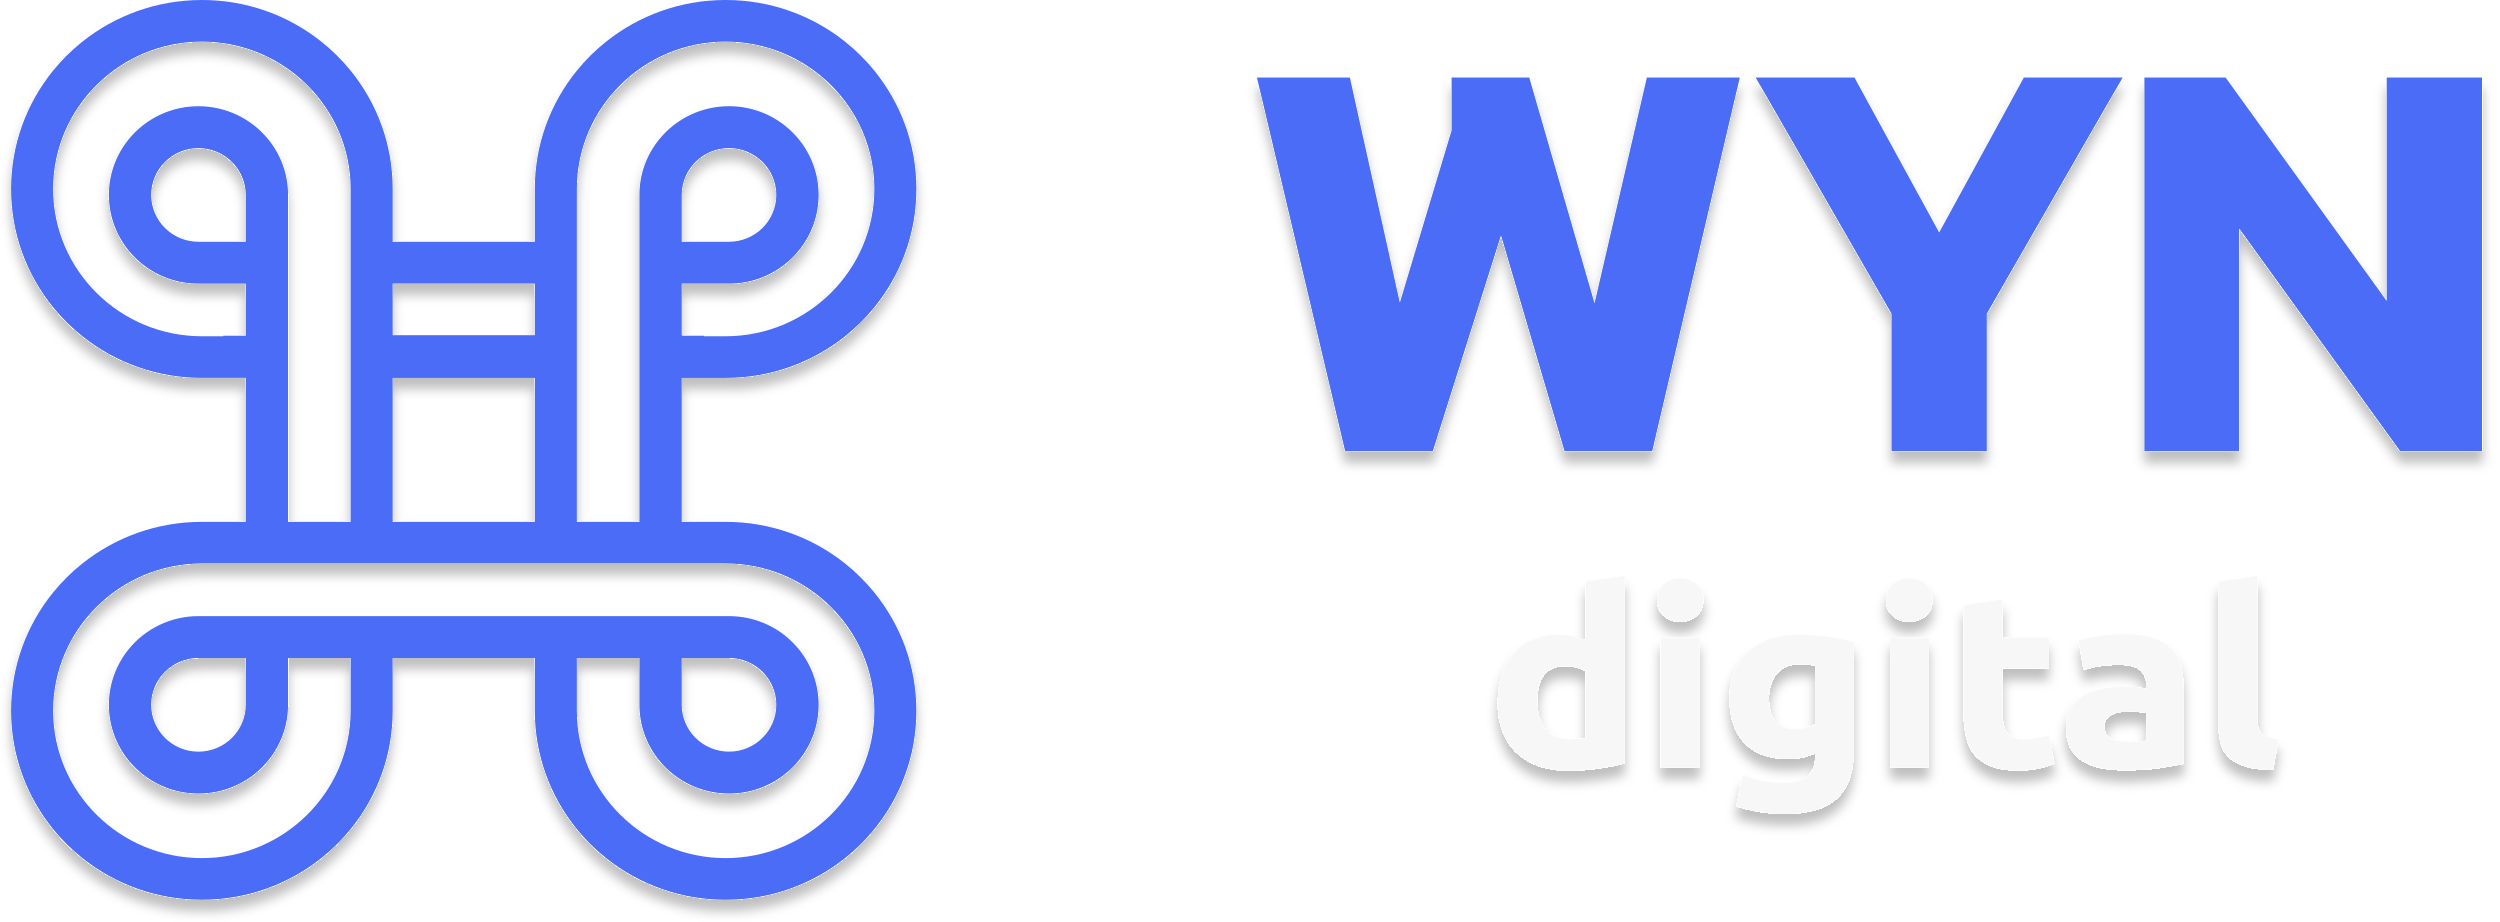
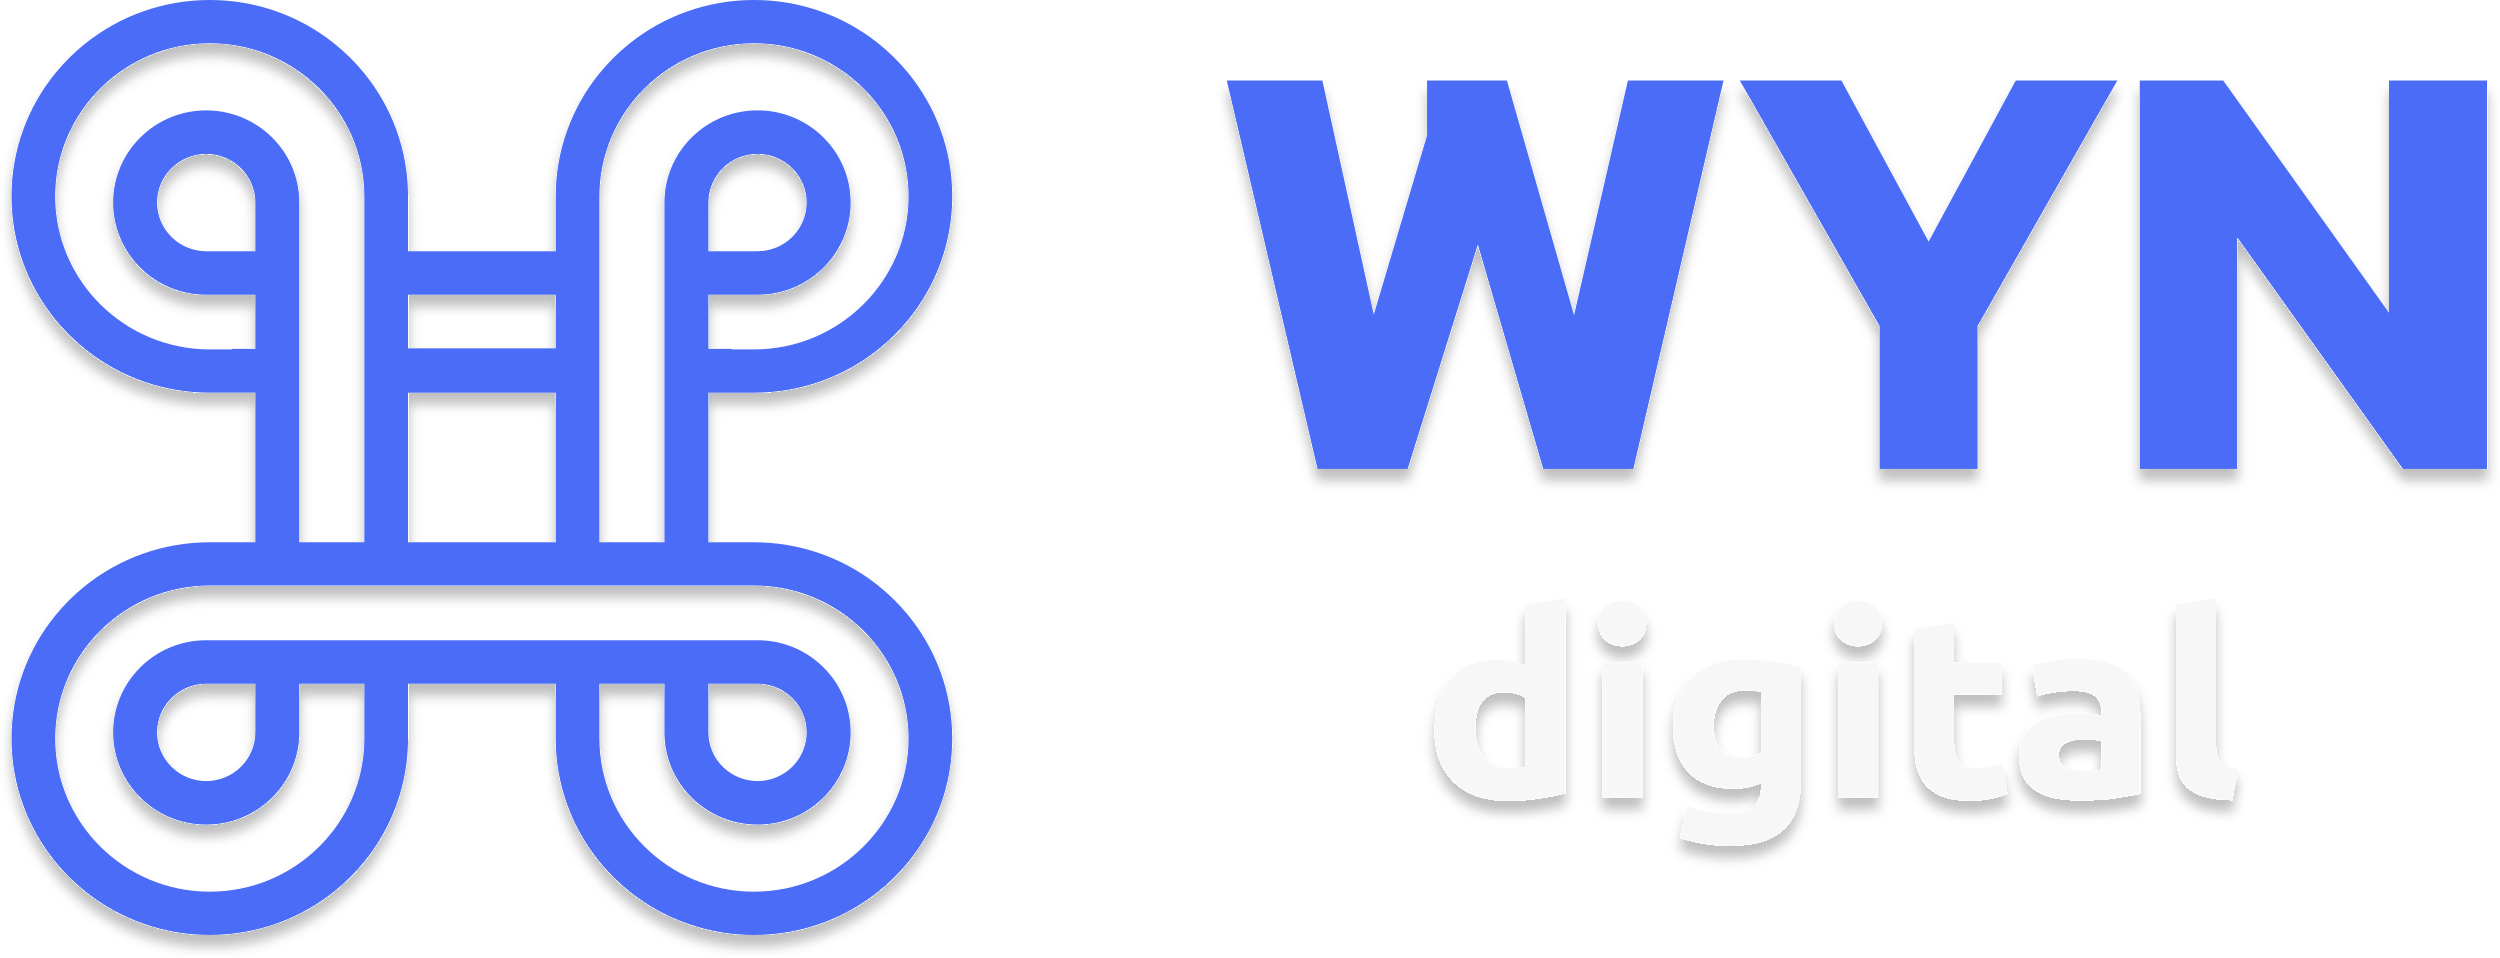
- <svg xmlns="http://www.w3.org/2000/svg" width="903" height="333" viewBox="0 0 903 333" fill="none">
+ <svg xmlns="http://www.w3.org/2000/svg" width="869" height="333" viewBox="0 0 869 333" fill="none">
  <g filter="url(#filter0_d_3_4)">
-     <path d="M454 28L485.864 163H517.514L542.159 85.025L565.115 163H596.766L628.416 28H594.845L575.944 109.555L552.366 28H524.325V47.072L505.618 109.345L487.571 28H454ZM683.217 113.328V163H717.623V113.328L766.699 28H731.012L700.429 83.972L669.827 28H634.141L683.217 113.328ZM774.558 28V163H808.77V82.498L866.967 163H896.502V28H862.077V108.713L803.88 28H774.558Z" fill="#4A6CF7" />
-     <path d="M305.239 203.531C293.012 193.778 277.778 188.473 262.078 188.499H246.242V136.504H262.078C278.421 136.504 293.424 130.87 305.239 121.466C309.131 118.361 312.675 114.852 315.812 110.999C325.318 99.299 331 84.44 331 68.256C331 52.071 325.314 37.212 315.812 25.513C312.674 21.66 309.129 18.151 305.239 15.045C293.014 5.288 277.78 -0.023 262.078 7.3331e-05C245.75 7.3331e-05 230.739 5.638 218.932 15.038C215.035 18.137 211.49 21.647 208.359 25.506C198.507 37.612 193.147 52.7 193.174 68.249V87.333H141.833V68.252C141.833 52.068 136.15 37.209 126.644 25.509C123.513 21.652 119.969 18.143 116.075 15.042C103.85 5.287 88.617 -0.022 72.918 7.3331e-05C56.576 7.3331e-05 41.579 5.638 29.762 15.038C25.868 18.143 22.322 21.652 19.185 25.506C9.686 37.206 4 52.068 4 68.249C4 84.43 9.689 99.292 19.185 110.992C22.319 114.849 25.865 118.358 29.762 121.459C41.986 131.214 57.219 136.522 72.918 136.497H88.762V188.492H72.918C56.576 188.492 41.579 194.123 29.762 203.524C25.864 206.628 22.318 210.141 19.185 214.001C9.686 225.698 4 240.55 4 256.738C4 272.925 9.689 287.774 19.185 299.481C22.318 303.337 25.864 306.846 29.762 309.944C41.985 319.702 57.218 325.012 72.918 324.99C89.253 324.99 104.261 319.345 116.071 309.944C119.967 306.847 123.511 303.338 126.641 299.481C136.495 287.375 141.857 272.287 141.829 256.738V237.664H193.171V256.744C193.147 272.293 198.507 287.379 208.356 299.487C211.485 303.347 215.03 306.855 218.929 309.951C231.149 319.708 246.378 325.019 262.075 325C278.417 325 293.421 319.355 305.235 309.951C309.128 306.849 312.673 303.341 315.808 299.487C325.318 287.781 330.993 272.929 330.993 256.744C330.993 240.56 325.307 225.701 315.808 214.008C312.674 210.151 309.131 206.638 305.239 203.531ZM208.359 136.504V68.245C208.359 38.904 232.454 15.035 262.078 15.035C291.709 15.035 315.812 38.904 315.812 68.245C315.812 97.586 291.709 121.456 262.078 121.456H254.357V121.262H246.412V121.072H246.242V102.444H263.316C270.685 102.456 277.836 99.967 283.577 95.391C285.407 93.933 287.073 92.284 288.544 90.471C293.17 84.788 295.689 77.706 295.68 70.406C295.68 62.811 293.006 55.831 288.544 50.342C287.075 48.526 285.41 46.877 283.577 45.422C277.838 40.843 270.686 38.35 263.316 38.362C258.475 38.358 253.694 39.433 249.329 41.507C244.964 43.58 241.126 46.6 238.098 50.342C233.469 56.023 230.95 63.106 230.962 70.406V188.489H208.359V136.504ZM246.242 87.329V70.41C246.242 61.085 253.9 53.493 263.316 53.493C267.844 53.499 272.185 55.283 275.387 58.454C278.589 61.626 280.389 65.925 280.394 70.41C280.39 74.895 278.59 79.195 275.388 82.367C272.186 85.54 267.845 87.324 263.316 87.329H246.242ZM141.833 102.447H193.171V121.076H141.833V102.447ZM141.833 136.504H193.171V188.496H141.833V136.504ZM80.647 121.269V121.459H72.918C43.287 121.459 19.185 97.59 19.185 68.249C19.185 38.907 43.287 15.038 72.918 15.038C102.546 15.038 126.641 38.907 126.641 68.249V188.492H104.038V70.417C104.038 62.822 101.364 55.841 96.905 50.352C93.877 46.61 90.038 43.591 85.672 41.517C81.307 39.444 76.526 38.369 71.684 38.372C64.314 38.362 57.163 40.854 51.423 45.432C49.59 46.887 47.925 48.537 46.456 50.352C41.833 56.036 39.317 63.118 39.327 70.417C39.327 78.015 42.001 84.989 46.456 90.481C47.927 92.294 49.593 93.944 51.423 95.401C57.165 99.976 64.315 102.465 71.684 102.454H88.762V121.273L80.647 121.269ZM88.762 70.41V87.333H71.684C67.154 87.328 62.812 85.543 59.609 82.371C56.407 79.199 54.605 74.899 54.599 70.413C54.599 61.089 62.265 53.497 71.684 53.497C76.212 53.502 80.553 55.285 83.755 58.456C86.957 61.627 88.757 65.926 88.762 70.41ZM262.078 309.951C232.454 309.951 208.359 286.082 208.359 256.744V237.664H230.962V254.587C230.962 262.185 233.633 269.176 238.098 274.658C241.127 278.398 244.966 281.416 249.331 283.487C253.696 285.559 258.475 286.632 263.316 286.628C270.685 286.642 277.837 284.152 283.577 279.575C285.405 278.117 287.071 276.469 288.544 274.658C293.171 268.973 295.69 261.889 295.68 254.587C295.689 247.288 293.17 240.207 288.544 234.525C285.517 230.78 281.678 227.759 277.31 225.685C272.943 223.611 268.16 222.538 263.316 222.546H71.688C66.844 222.539 62.061 223.612 57.694 225.686C53.327 227.76 49.487 230.781 46.459 234.525C41.837 240.208 39.321 247.289 39.331 254.587C39.331 262.185 42.004 269.176 46.459 274.658C47.927 276.461 49.593 278.111 51.427 279.575C57.167 284.151 64.318 286.64 71.688 286.628C76.529 286.635 81.31 285.563 85.676 283.491C90.042 281.419 93.881 278.4 96.909 274.658C101.533 268.972 104.051 261.888 104.041 254.587V237.664H126.644V256.744C126.644 286.082 102.549 309.951 72.921 309.951C43.291 309.951 19.189 286.082 19.189 256.744C19.189 227.4 43.291 203.531 72.921 203.531H262.096C291.713 203.531 315.815 227.4 315.815 256.744C315.812 286.082 291.709 309.951 262.078 309.951ZM246.242 254.58V237.66H263.316C272.739 237.66 280.394 245.248 280.394 254.573C280.394 263.898 272.739 271.496 263.316 271.496C258.788 271.491 254.447 269.706 251.246 266.535C248.045 263.364 246.245 259.064 246.242 254.58ZM88.762 237.66V254.58C88.756 259.065 86.956 263.364 83.754 266.537C80.553 269.709 76.213 271.495 71.684 271.503C62.265 271.503 54.599 263.905 54.599 254.58C54.599 245.255 62.265 237.664 71.684 237.664L88.762 237.66Z" fill="#4A6CF7" />
-     <path d="M555.227 253.408C555.227 244.861 558.559 240.573 565.163 240.573C566.614 240.573 568.033 240.749 569.422 241.102C570.842 241.454 571.984 241.895 572.848 242.453V266.626C572.169 266.743 571.305 266.831 570.225 266.919C569.175 267.008 568.003 267.066 566.768 267.066C562.942 267.066 560.072 265.803 558.127 263.307C556.214 260.81 555.227 257.52 555.227 253.408ZM586.827 275.702V208L572.848 210.144V231.38C571.305 230.734 569.762 230.234 568.219 229.852C566.676 229.5 564.947 229.324 563.003 229.324C559.516 229.324 556.399 229.882 553.684 231.027C550.968 232.143 548.684 233.788 546.802 235.932C544.919 238.077 543.5 240.661 542.481 243.745C541.494 246.8 541 250.236 541 254.025C541 257.785 541.555 261.163 542.728 264.158C543.87 267.154 545.536 269.71 547.728 271.824C549.919 273.939 552.603 275.555 555.813 276.7C558.991 277.816 562.602 278.374 566.676 278.374C568.342 278.374 570.132 278.316 571.953 278.169C573.804 278.022 575.625 277.816 577.415 277.581C579.174 277.346 580.871 277.053 582.507 276.73C584.142 276.406 585.562 276.083 586.827 275.702ZM613.892 277.229V230.322H599.943V277.229H613.892ZM615.219 216.753C615.219 214.315 614.385 212.406 612.719 210.996C611.083 209.586 609.139 208.911 606.886 208.911C604.634 208.911 602.689 209.586 601.023 210.996C599.357 212.406 598.523 214.315 598.523 216.753C598.523 219.191 599.357 221.1 601.023 222.51C602.689 223.89 604.634 224.595 606.886 224.595C609.139 224.595 611.083 223.89 612.719 222.51C614.385 221.1 615.219 219.191 615.219 216.753ZM638.919 252.263C638.919 248.68 639.845 245.742 641.635 243.422C643.456 241.102 646.202 239.956 649.905 239.956C651.14 239.956 652.251 239.986 653.177 240.074C654.102 240.162 654.936 240.279 655.615 240.397V261.633C654.75 262.102 653.67 262.514 652.436 262.866C651.171 263.219 649.844 263.395 648.393 263.395C642.098 263.395 638.919 259.694 638.919 252.263ZM669.563 271.355V231.908C668.329 231.556 666.909 231.204 665.305 230.88C663.731 230.557 662.033 230.293 660.305 230.029C658.546 229.794 656.787 229.617 654.997 229.471C653.207 229.324 651.479 229.236 649.813 229.236C645.863 229.236 642.345 229.794 639.197 230.88C636.08 231.997 633.457 233.553 631.297 235.58C629.137 237.607 627.501 240.015 626.359 242.835C625.248 245.654 624.693 248.797 624.693 252.263C624.693 259.165 626.483 264.511 630.124 268.359C633.735 272.177 638.95 274.115 645.77 274.115C647.653 274.115 649.381 273.939 650.986 273.616C652.559 273.293 654.102 272.794 655.615 272.148V273.851C655.615 276.465 654.781 278.609 653.115 280.254C651.479 281.928 648.64 282.751 644.659 282.751C641.573 282.751 638.858 282.516 636.45 282.046C634.043 281.576 631.729 280.93 629.569 280.078L627.131 291.239C629.692 292.061 632.469 292.737 635.463 293.236C638.456 293.736 641.45 294 644.443 294C653.022 294 659.349 292.15 663.422 288.419C667.527 284.719 669.563 279.02 669.563 271.355ZM696.659 277.229V230.322H682.71V277.229H696.659ZM697.986 216.753C697.986 214.315 697.152 212.406 695.486 210.996C693.819 209.586 691.875 208.911 689.622 208.911C687.37 208.911 685.425 209.586 683.79 210.996C682.123 212.406 681.29 214.315 681.29 216.753C681.29 219.191 682.123 221.1 683.79 222.51C685.425 223.89 687.37 224.595 689.622 224.595C691.875 224.595 693.819 223.89 695.486 222.51C697.152 221.1 697.986 219.191 697.986 216.753ZM709.311 218.633V258.049C709.311 261.074 709.62 263.835 710.206 266.332C710.793 268.858 711.842 270.973 713.354 272.735C714.835 274.468 716.841 275.848 719.341 276.818C721.84 277.816 724.988 278.286 728.815 278.286C731.808 278.286 734.339 278.051 736.406 277.581C738.474 277.111 740.326 276.553 742.023 275.878L740.048 265.539C738.752 266.009 737.301 266.391 735.697 266.655C734.092 266.919 732.549 267.066 731.068 267.066C727.92 267.066 725.852 266.214 724.834 264.57C723.785 262.895 723.291 260.663 723.291 257.873V241.366H740.048V230.322H723.291V216.488L709.311 218.633ZM768.347 267.947C765.785 267.947 763.779 267.536 762.298 266.743C760.848 265.95 760.107 264.511 760.107 262.426C760.107 261.339 760.354 260.458 760.848 259.753C761.372 259.018 762.051 258.46 762.915 258.049C763.81 257.638 764.798 257.344 765.97 257.197C767.112 257.051 768.347 256.992 769.674 256.992C770.599 256.992 771.649 257.051 772.76 257.168C773.902 257.286 774.735 257.403 775.29 257.52V267.595C774.55 267.712 773.531 267.801 772.297 267.859C771.032 267.918 769.735 267.947 768.347 267.947ZM767.236 229.059C765.6 229.059 763.995 229.148 762.422 229.294C760.817 229.441 759.305 229.617 757.854 229.823C756.435 230.029 755.108 230.264 753.873 230.528C752.67 230.792 751.651 231.057 750.818 231.292L752.608 241.983C754.305 241.395 756.311 240.926 758.626 240.602C760.909 240.279 763.255 240.133 765.631 240.133C769.211 240.133 771.71 240.808 773.13 242.159C774.58 243.54 775.29 245.361 775.29 247.622V248.856C774.426 248.621 773.284 248.445 771.865 248.268C770.476 248.122 768.871 248.063 767.051 248.063C764.366 248.063 761.773 248.327 759.274 248.827C756.774 249.326 754.552 250.148 752.608 251.264C750.664 252.41 749.121 253.908 747.979 255.817C746.806 257.726 746.251 260.046 746.251 262.778C746.251 265.627 746.745 268.036 747.732 270.003C748.75 271.971 750.17 273.557 752.053 274.762C753.935 275.995 756.157 276.876 758.749 277.405C761.341 277.934 764.242 278.198 767.421 278.198C772.482 278.198 776.802 277.934 780.351 277.376C783.931 276.788 786.708 276.318 788.684 275.878V248.239C788.684 245.331 788.344 242.688 787.665 240.309C786.986 237.93 785.814 235.903 784.147 234.229C782.481 232.555 780.29 231.292 777.543 230.411C774.796 229.5 771.371 229.059 767.236 229.059ZM821.025 278.11L823 267.154C821.303 267.037 819.976 266.773 818.957 266.332C817.97 265.921 817.198 265.392 816.674 264.746C816.149 264.1 815.779 263.277 815.594 262.337C815.408 261.368 815.316 260.311 815.316 259.107V208L801.336 210.144V261.809C801.336 264.305 801.614 266.538 802.139 268.535C802.663 270.532 803.682 272.206 805.132 273.616C806.613 275.026 808.619 276.113 811.15 276.876C813.68 277.64 816.982 278.051 821.025 278.11Z" fill="#F7F7F7" />
+     <path d="M426.425 28L457.97 163H489.303L513.701 85.025L536.428 163H567.761L599.095 28H565.86L547.148 109.555L523.806 28H496.046V47.072L477.527 109.345L459.66 28H426.425ZM653.347 113.328V163H687.408V113.328L735.993 28H700.664L670.387 83.972L640.091 28H604.762L653.347 113.328ZM743.774 28V163H777.643V82.498L835.257 163H864.497V28H830.416V108.713L772.802 28H743.774Z" fill="#4A6CF7" />
+     <path d="M305.239 203.531C293.012 193.778 277.778 188.473 262.078 188.499H246.242V136.504H262.078C278.421 136.504 293.424 130.87 305.239 121.466C309.131 118.361 312.676 114.852 315.812 110.999C325.318 99.299 331 84.44 331 68.256C331 52.071 325.314 37.212 315.812 25.513C312.674 21.66 309.129 18.151 305.239 15.045C293.014 5.288 277.78 -0.023 262.078 7.3331e-05C245.75 7.3331e-05 230.739 5.638 218.932 15.038C215.035 18.137 211.49 21.647 208.359 25.506C198.507 37.612 193.147 52.7 193.174 68.249V87.333H141.833V68.252C141.833 52.068 136.15 37.209 126.644 25.509C123.513 21.652 119.969 18.143 116.075 15.042C103.85 5.287 88.617 -0.022 72.918 7.3331e-05C56.576 7.3331e-05 41.579 5.638 29.762 15.038C25.868 18.143 22.322 21.652 19.185 25.506C9.686 37.206 4 52.068 4 68.249C4 84.43 9.689 99.292 19.185 110.992C22.319 114.849 25.865 118.358 29.762 121.459C41.986 131.214 57.219 136.522 72.918 136.497H88.762V188.492H72.918C56.576 188.492 41.579 194.123 29.762 203.524C25.864 206.628 22.318 210.141 19.185 214.001C9.686 225.698 4 240.55 4 256.738C4 272.925 9.689 287.774 19.185 299.481C22.318 303.337 25.864 306.846 29.762 309.944C41.985 319.702 57.218 325.012 72.918 324.99C89.253 324.99 104.261 319.345 116.071 309.944C119.967 306.847 123.511 303.338 126.641 299.481C136.495 287.375 141.857 272.287 141.829 256.738V237.664H193.171V256.744C193.147 272.293 198.507 287.379 208.356 299.487C211.485 303.347 215.03 306.855 218.929 309.951C231.149 319.708 246.378 325.019 262.075 325C278.417 325 293.421 319.355 305.235 309.951C309.128 306.849 312.673 303.341 315.808 299.487C325.318 287.781 330.993 272.929 330.993 256.744C330.993 240.56 325.307 225.701 315.808 214.008C312.674 210.151 309.131 206.638 305.239 203.531ZM208.359 136.504V68.245C208.359 38.904 232.454 15.035 262.078 15.035C291.709 15.035 315.812 38.904 315.812 68.245C315.812 97.586 291.709 121.456 262.078 121.456H254.357V121.262H246.412V121.072H246.242V102.444H263.316C270.685 102.456 277.836 99.967 283.577 95.391C285.407 93.933 287.073 92.284 288.544 90.471C293.17 84.788 295.689 77.706 295.68 70.406C295.68 62.811 293.006 55.831 288.544 50.342C287.075 48.526 285.41 46.877 283.577 45.422C277.837 40.843 270.686 38.35 263.316 38.362C258.475 38.358 253.694 39.433 249.329 41.507C244.964 43.58 241.126 46.6 238.098 50.342C233.469 56.023 230.95 63.106 230.962 70.406V188.489H208.359V136.504ZM246.242 87.329V70.41C246.242 61.085 253.9 53.493 263.316 53.493C267.844 53.499 272.185 55.283 275.387 58.454C278.589 61.626 280.389 65.925 280.394 70.41C280.39 74.895 278.59 79.195 275.388 82.367C272.186 85.54 267.845 87.324 263.316 87.329H246.242ZM141.833 102.447H193.171V121.076H141.833V102.447ZM141.833 136.504H193.171V188.496H141.833V136.504ZM80.647 121.269V121.459H72.918C43.287 121.459 19.185 97.59 19.185 68.249C19.185 38.907 43.287 15.038 72.918 15.038C102.546 15.038 126.641 38.907 126.641 68.249V188.492H104.038V70.417C104.038 62.822 101.364 55.841 96.905 50.352C93.877 46.61 90.038 43.591 85.672 41.517C81.307 39.444 76.526 38.369 71.684 38.372C64.314 38.362 57.163 40.854 51.423 45.432C49.59 46.887 47.925 48.537 46.456 50.352C41.833 56.036 39.317 63.118 39.327 70.417C39.327 78.015 42.001 84.989 46.456 90.481C47.927 92.294 49.593 93.944 51.423 95.401C57.165 99.976 64.315 102.465 71.684 102.454H88.762V121.273L80.647 121.269ZM88.762 70.41V87.333H71.684C67.154 87.328 62.812 85.543 59.609 82.371C56.407 79.199 54.605 74.899 54.599 70.413C54.599 61.089 62.265 53.497 71.684 53.497C76.212 53.502 80.553 55.285 83.755 58.456C86.957 61.627 88.757 65.926 88.762 70.41ZM262.078 309.951C232.454 309.951 208.359 286.082 208.359 256.744V237.664H230.962V254.587C230.962 262.185 233.633 269.176 238.098 274.658C241.127 278.398 244.965 281.416 249.331 283.487C253.696 285.559 258.475 286.632 263.316 286.628C270.685 286.642 277.837 284.152 283.577 279.575C285.405 278.117 287.071 276.469 288.544 274.658C293.171 268.973 295.69 261.889 295.68 254.587C295.689 247.288 293.17 240.207 288.544 234.525C285.517 230.78 281.678 227.759 277.31 225.685C272.943 223.611 268.16 222.538 263.316 222.546H71.688C66.844 222.539 62.061 223.612 57.694 225.686C53.327 227.76 49.487 230.781 46.459 234.525C41.837 240.208 39.321 247.289 39.331 254.587C39.331 262.185 42.004 269.176 46.459 274.658C47.927 276.461 49.593 278.111 51.427 279.575C57.167 284.151 64.318 286.64 71.688 286.628C76.529 286.635 81.31 285.563 85.676 283.491C90.042 281.419 93.881 278.4 96.909 274.658C101.533 268.972 104.051 261.888 104.041 254.587V237.664H126.644V256.744C126.644 286.082 102.549 309.951 72.921 309.951C43.291 309.951 19.189 286.082 19.189 256.744C19.189 227.4 43.291 203.531 72.921 203.531H262.096C291.713 203.531 315.815 227.4 315.815 256.744C315.812 286.082 291.709 309.951 262.078 309.951ZM246.242 254.58V237.66H263.316C272.739 237.66 280.394 245.248 280.394 254.573C280.394 263.898 272.739 271.496 263.316 271.496C258.788 271.491 254.447 269.706 251.246 266.535C248.045 263.364 246.245 259.064 246.242 254.58ZM88.762 237.66V254.58C88.756 259.065 86.956 263.364 83.754 266.537C80.553 269.709 76.213 271.495 71.684 271.503C62.265 271.503 54.599 263.905 54.599 254.58C54.599 245.255 62.265 237.664 71.684 237.664L88.762 237.66Z" fill="#4A6CF7" />
+     <path d="M512.778 253.408C512.778 244.861 516.078 240.573 522.616 240.573C524.052 240.573 525.457 240.749 526.832 241.102C528.237 241.454 529.367 241.895 530.223 242.453V266.626C529.551 266.743 528.695 266.831 527.626 266.919C526.587 267.008 525.426 267.066 524.204 267.066C520.416 267.066 517.575 265.803 515.65 263.307C513.756 260.81 512.778 257.52 512.778 253.408ZM544.063 275.702V208L530.223 210.144V231.38C528.695 230.734 527.168 230.234 525.64 229.852C524.113 229.5 522.402 229.324 520.477 229.324C517.025 229.324 513.939 229.882 511.251 231.027C508.562 232.143 506.301 233.788 504.438 235.932C502.574 238.077 501.169 240.661 500.161 243.745C499.183 246.8 498.694 250.236 498.694 254.025C498.694 257.785 499.244 261.163 500.405 264.158C501.535 267.154 503.185 269.71 505.354 271.824C507.523 273.939 510.181 275.555 513.359 276.7C516.505 277.816 520.08 278.374 524.113 278.374C525.762 278.374 527.534 278.316 529.337 278.169C531.17 278.022 532.973 277.816 534.745 277.581C536.486 277.346 538.166 277.053 539.785 276.73C541.405 276.406 542.81 276.083 544.063 275.702ZM570.856 277.229V230.322H557.047V277.229H570.856ZM572.17 216.753C572.17 214.315 571.345 212.406 569.695 210.996C568.076 209.586 566.151 208.911 563.921 208.911C561.691 208.911 559.766 209.586 558.116 210.996C556.466 212.406 555.642 214.315 555.642 216.753C555.642 219.191 556.466 221.1 558.116 222.51C559.766 223.89 561.691 224.595 563.921 224.595C566.151 224.595 568.076 223.89 569.695 222.51C571.345 221.1 572.17 219.191 572.17 216.753ZM595.633 252.263C595.633 248.68 596.55 245.742 598.322 243.422C600.124 241.102 602.843 239.956 606.509 239.956C607.731 239.956 608.831 239.986 609.748 240.074C610.664 240.162 611.489 240.279 612.161 240.397V261.633C611.306 262.102 610.237 262.514 609.014 262.866C607.762 263.219 606.448 263.395 605.012 263.395C598.78 263.395 595.633 259.694 595.633 252.263ZM625.97 271.355V231.908C624.748 231.556 623.343 231.204 621.754 230.88C620.196 230.557 618.516 230.293 616.805 230.029C615.064 229.794 613.322 229.617 611.55 229.471C609.778 229.324 608.067 229.236 606.418 229.236C602.507 229.236 599.024 229.794 595.908 230.88C592.822 231.997 590.225 233.553 588.087 235.58C585.948 237.607 584.329 240.015 583.199 242.835C582.099 245.654 581.549 248.797 581.549 252.263C581.549 259.165 583.321 264.511 586.926 268.359C590.5 272.177 595.664 274.115 602.415 274.115C604.279 274.115 605.99 273.939 607.579 273.616C609.137 273.293 610.664 272.794 612.161 272.148V273.851C612.161 276.465 611.336 278.609 609.687 280.254C608.067 281.928 605.257 282.751 601.316 282.751C598.26 282.751 595.572 282.516 593.189 282.046C590.806 281.576 588.515 280.93 586.376 280.078L583.962 291.239C586.498 292.061 589.248 292.737 592.211 293.236C595.175 293.736 598.138 294 601.102 294C609.595 294 615.858 292.15 619.891 288.419C623.954 284.719 625.97 279.02 625.97 271.355ZM652.794 277.229V230.322H638.985V277.229H652.794ZM654.108 216.753C654.108 214.315 653.283 212.406 651.633 210.996C649.984 209.586 648.059 208.911 645.829 208.911C643.598 208.911 641.674 209.586 640.054 210.996C638.405 212.406 637.58 214.315 637.58 216.753C637.58 219.191 638.405 221.1 640.054 222.51C641.674 223.89 643.598 224.595 645.829 224.595C648.059 224.595 649.984 223.89 651.633 222.51C653.283 221.1 654.108 219.191 654.108 216.753ZM665.32 218.633V258.049C665.32 261.074 665.626 263.835 666.206 266.332C666.787 268.858 667.826 270.973 669.323 272.735C670.789 274.468 672.775 275.848 675.249 276.818C677.724 277.816 680.84 278.286 684.629 278.286C687.592 278.286 690.097 278.051 692.144 277.581C694.191 277.111 696.024 276.553 697.705 275.878L695.749 265.539C694.466 266.009 693.03 266.391 691.442 266.655C689.853 266.919 688.325 267.066 686.859 267.066C683.743 267.066 681.696 266.214 680.688 264.57C679.649 262.895 679.16 260.663 679.16 257.873V241.366H695.749V230.322H679.16V216.488L665.32 218.633ZM723.765 267.947C721.229 267.947 719.243 267.536 717.777 266.743C716.341 265.95 715.608 264.511 715.608 262.426C715.608 261.339 715.852 260.458 716.341 259.753C716.86 259.018 717.532 258.46 718.388 258.049C719.274 257.638 720.251 257.344 721.412 257.197C722.543 257.051 723.765 256.992 725.078 256.992C725.995 256.992 727.034 257.051 728.134 257.168C729.264 257.286 730.089 257.403 730.639 257.52V267.595C729.906 267.712 728.897 267.801 727.675 267.859C726.423 267.918 725.14 267.947 723.765 267.947ZM722.665 229.059C721.046 229.059 719.457 229.148 717.899 229.294C716.31 229.441 714.813 229.617 713.377 229.823C711.972 230.029 710.658 230.264 709.436 230.528C708.245 230.792 707.237 231.057 706.412 231.292L708.184 241.983C709.864 241.395 711.85 240.926 714.141 240.602C716.402 240.279 718.724 240.133 721.076 240.133C724.62 240.133 727.095 240.808 728.5 242.159C729.936 243.54 730.639 245.361 730.639 247.622V248.856C729.783 248.621 728.653 248.445 727.248 248.268C725.873 248.122 724.284 248.063 722.482 248.063C719.824 248.063 717.257 248.327 714.783 248.827C712.308 249.326 710.108 250.148 708.184 251.264C706.259 252.41 704.731 253.908 703.601 255.817C702.44 257.726 701.89 260.046 701.89 262.778C701.89 265.627 702.379 268.036 703.357 270.003C704.365 271.971 705.77 273.557 707.634 274.762C709.497 275.995 711.697 276.876 714.263 277.405C716.83 277.934 719.701 278.198 722.848 278.198C727.859 278.198 732.136 277.934 735.649 277.376C739.193 276.788 741.943 276.318 743.898 275.878V248.239C743.898 245.331 743.562 242.688 742.89 240.309C742.218 237.93 741.057 235.903 739.407 234.229C737.757 232.555 735.588 231.292 732.869 230.411C730.15 229.5 726.759 229.059 722.665 229.059ZM775.916 278.11L777.871 267.154C776.191 267.037 774.877 266.773 773.869 266.332C772.891 265.921 772.127 265.392 771.608 264.746C771.089 264.1 770.722 263.277 770.539 262.337C770.355 261.368 770.264 260.311 770.264 259.107V208L756.424 210.144V261.809C756.424 264.305 756.699 266.538 757.218 268.535C757.738 270.532 758.746 272.206 760.182 273.616C761.648 275.026 763.634 276.113 766.139 276.876C768.644 277.64 771.913 278.051 775.916 278.11Z" fill="#F7F7F7" />
  </g>
  <defs>
-     <filter id="filter0_d_3_4" x="0" y="0" width="907" height="333" filterUnits="userSpaceOnUse" color-interpolation-filters="sRGB">
+     <filter id="filter0_d_3_4" x="0" y="0" width="869" height="333" filterUnits="userSpaceOnUse" color-interpolation-filters="sRGB">
      <feFlood flood-opacity="0" result="BackgroundImageFix" />
      <feColorMatrix in="SourceAlpha" type="matrix" values="0 0 0 0 0 0 0 0 0 0 0 0 0 0 0 0 0 0 127 0" result="hardAlpha" />
      <feOffset dy="4" />
      <feGaussianBlur stdDeviation="2" />
      <feComposite in2="hardAlpha" operator="out" />
      <feColorMatrix type="matrix" values="0 0 0 0 0 0 0 0 0 0 0 0 0 0 0 0 0 0 0.25 0" />
      <feBlend mode="normal" in2="BackgroundImageFix" result="effect1_dropShadow_3_4" />
      <feBlend mode="normal" in="SourceGraphic" in2="effect1_dropShadow_3_4" result="shape" />
    </filter>
  </defs>
</svg>
